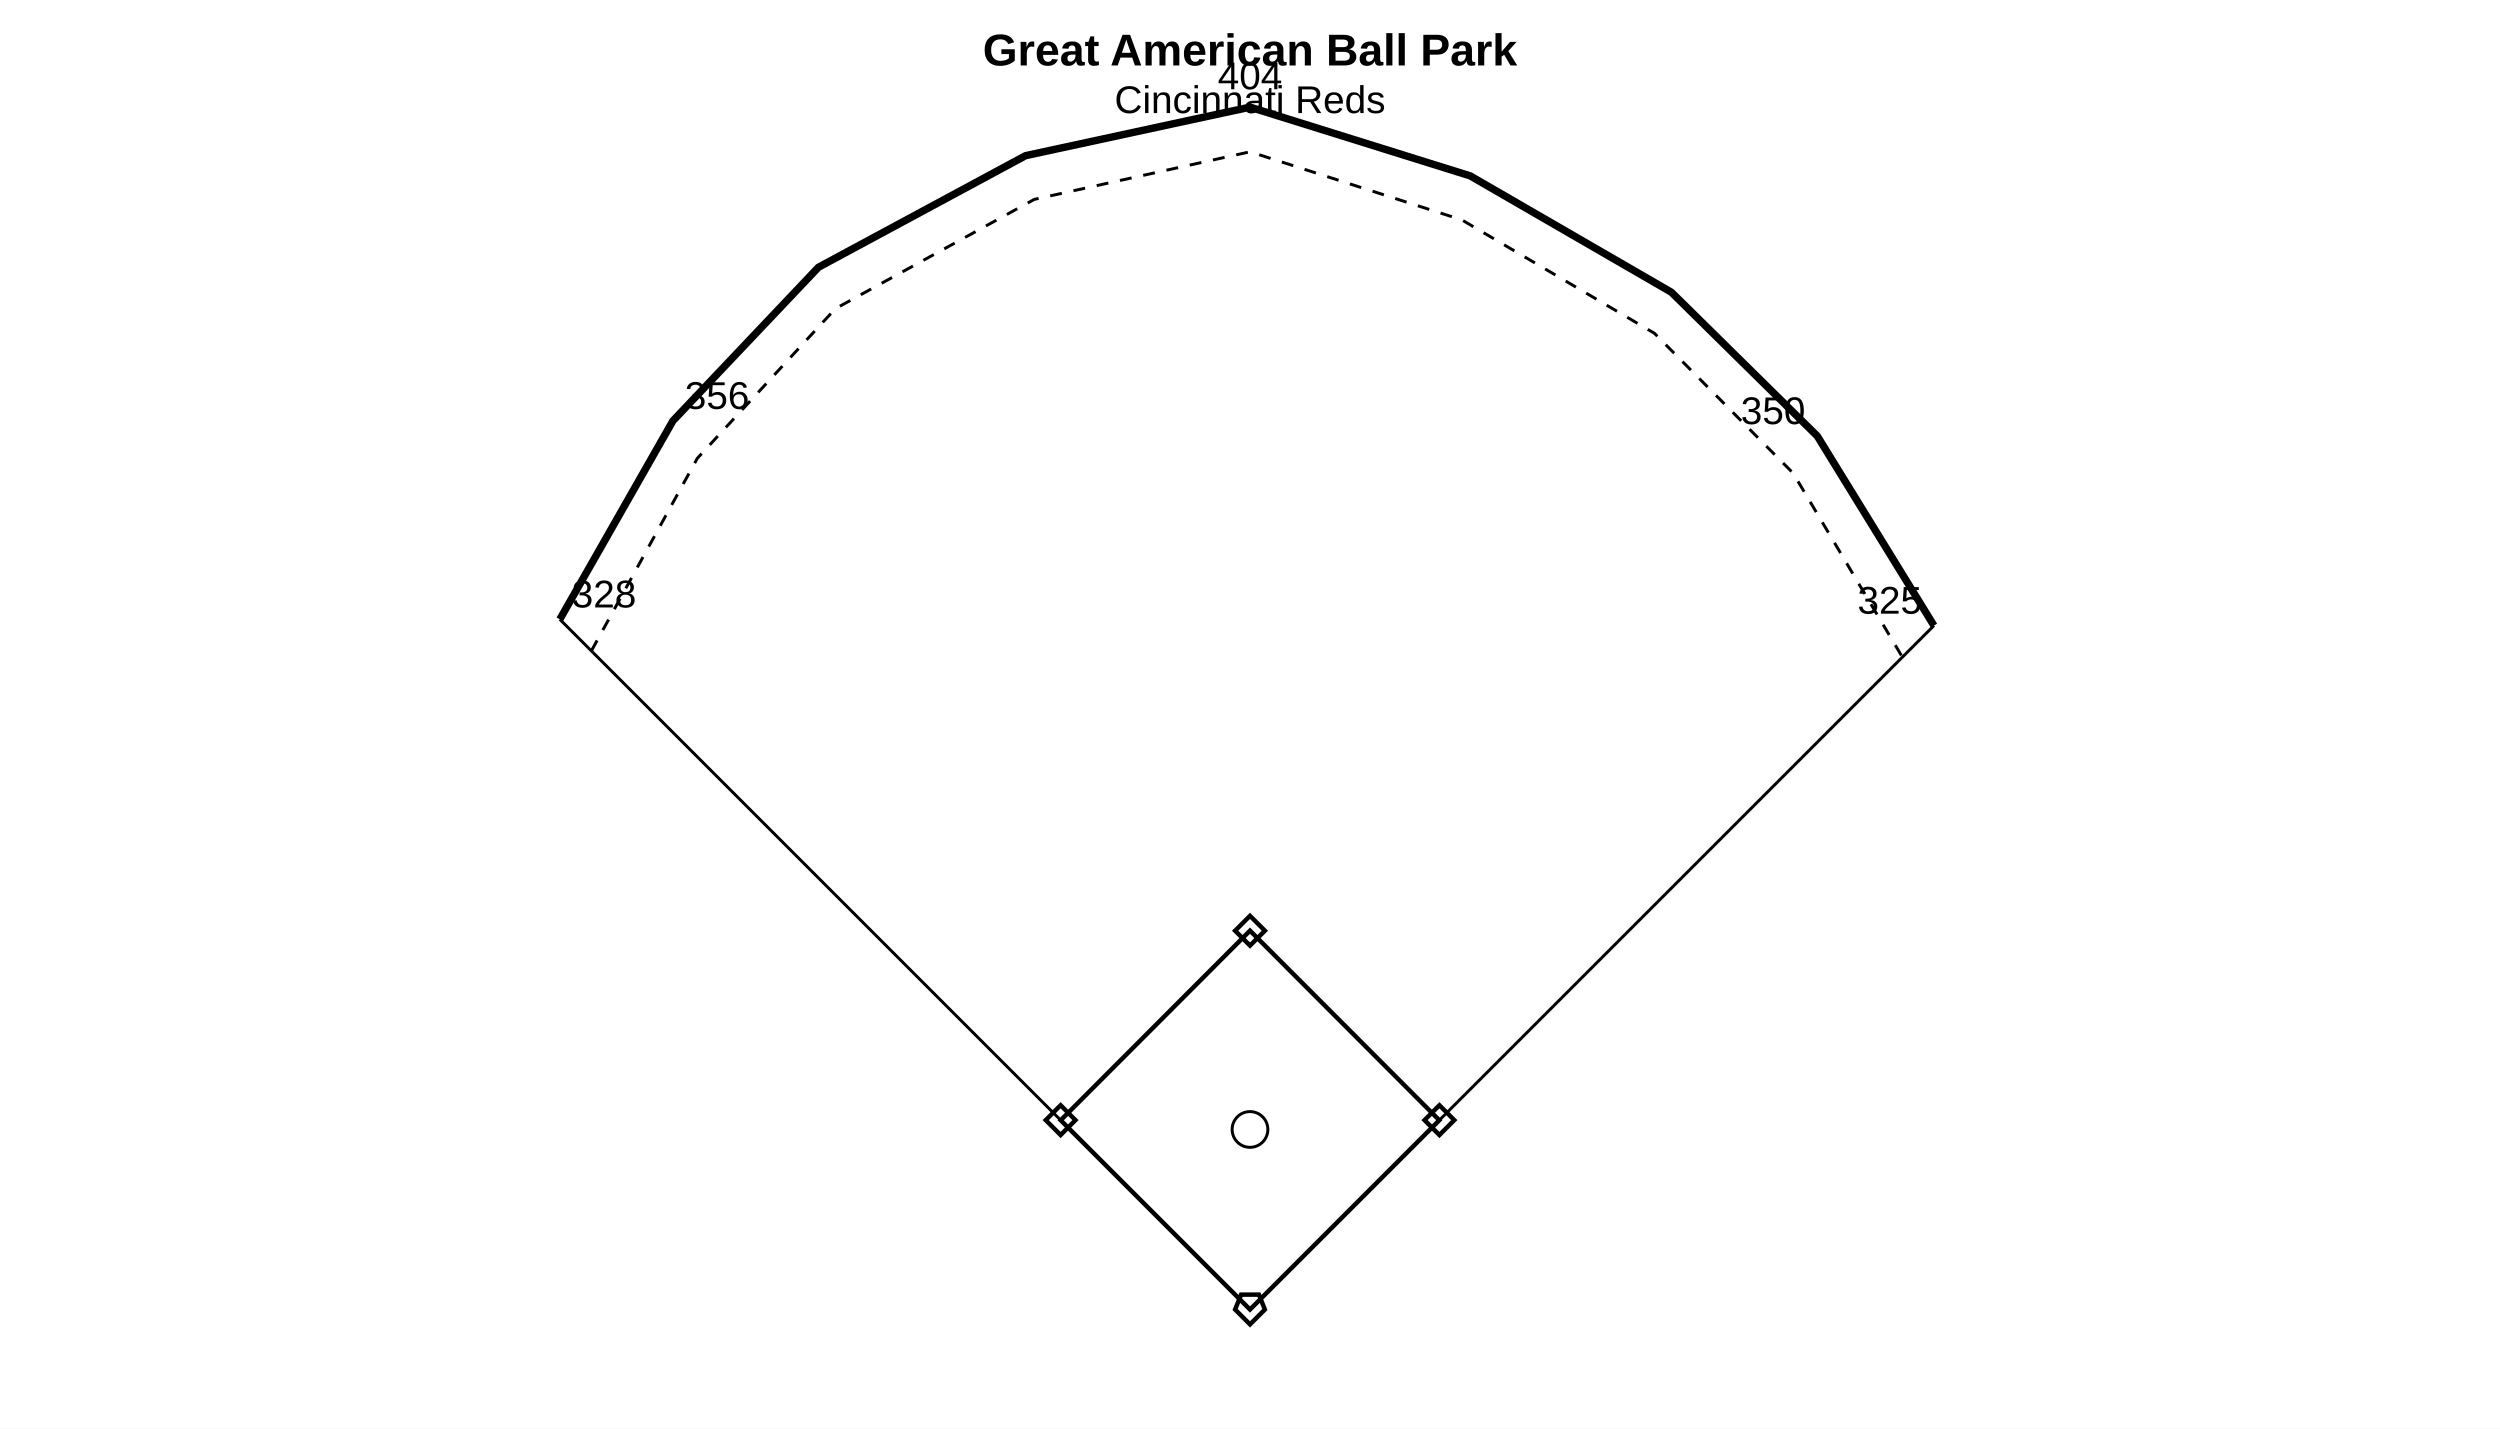
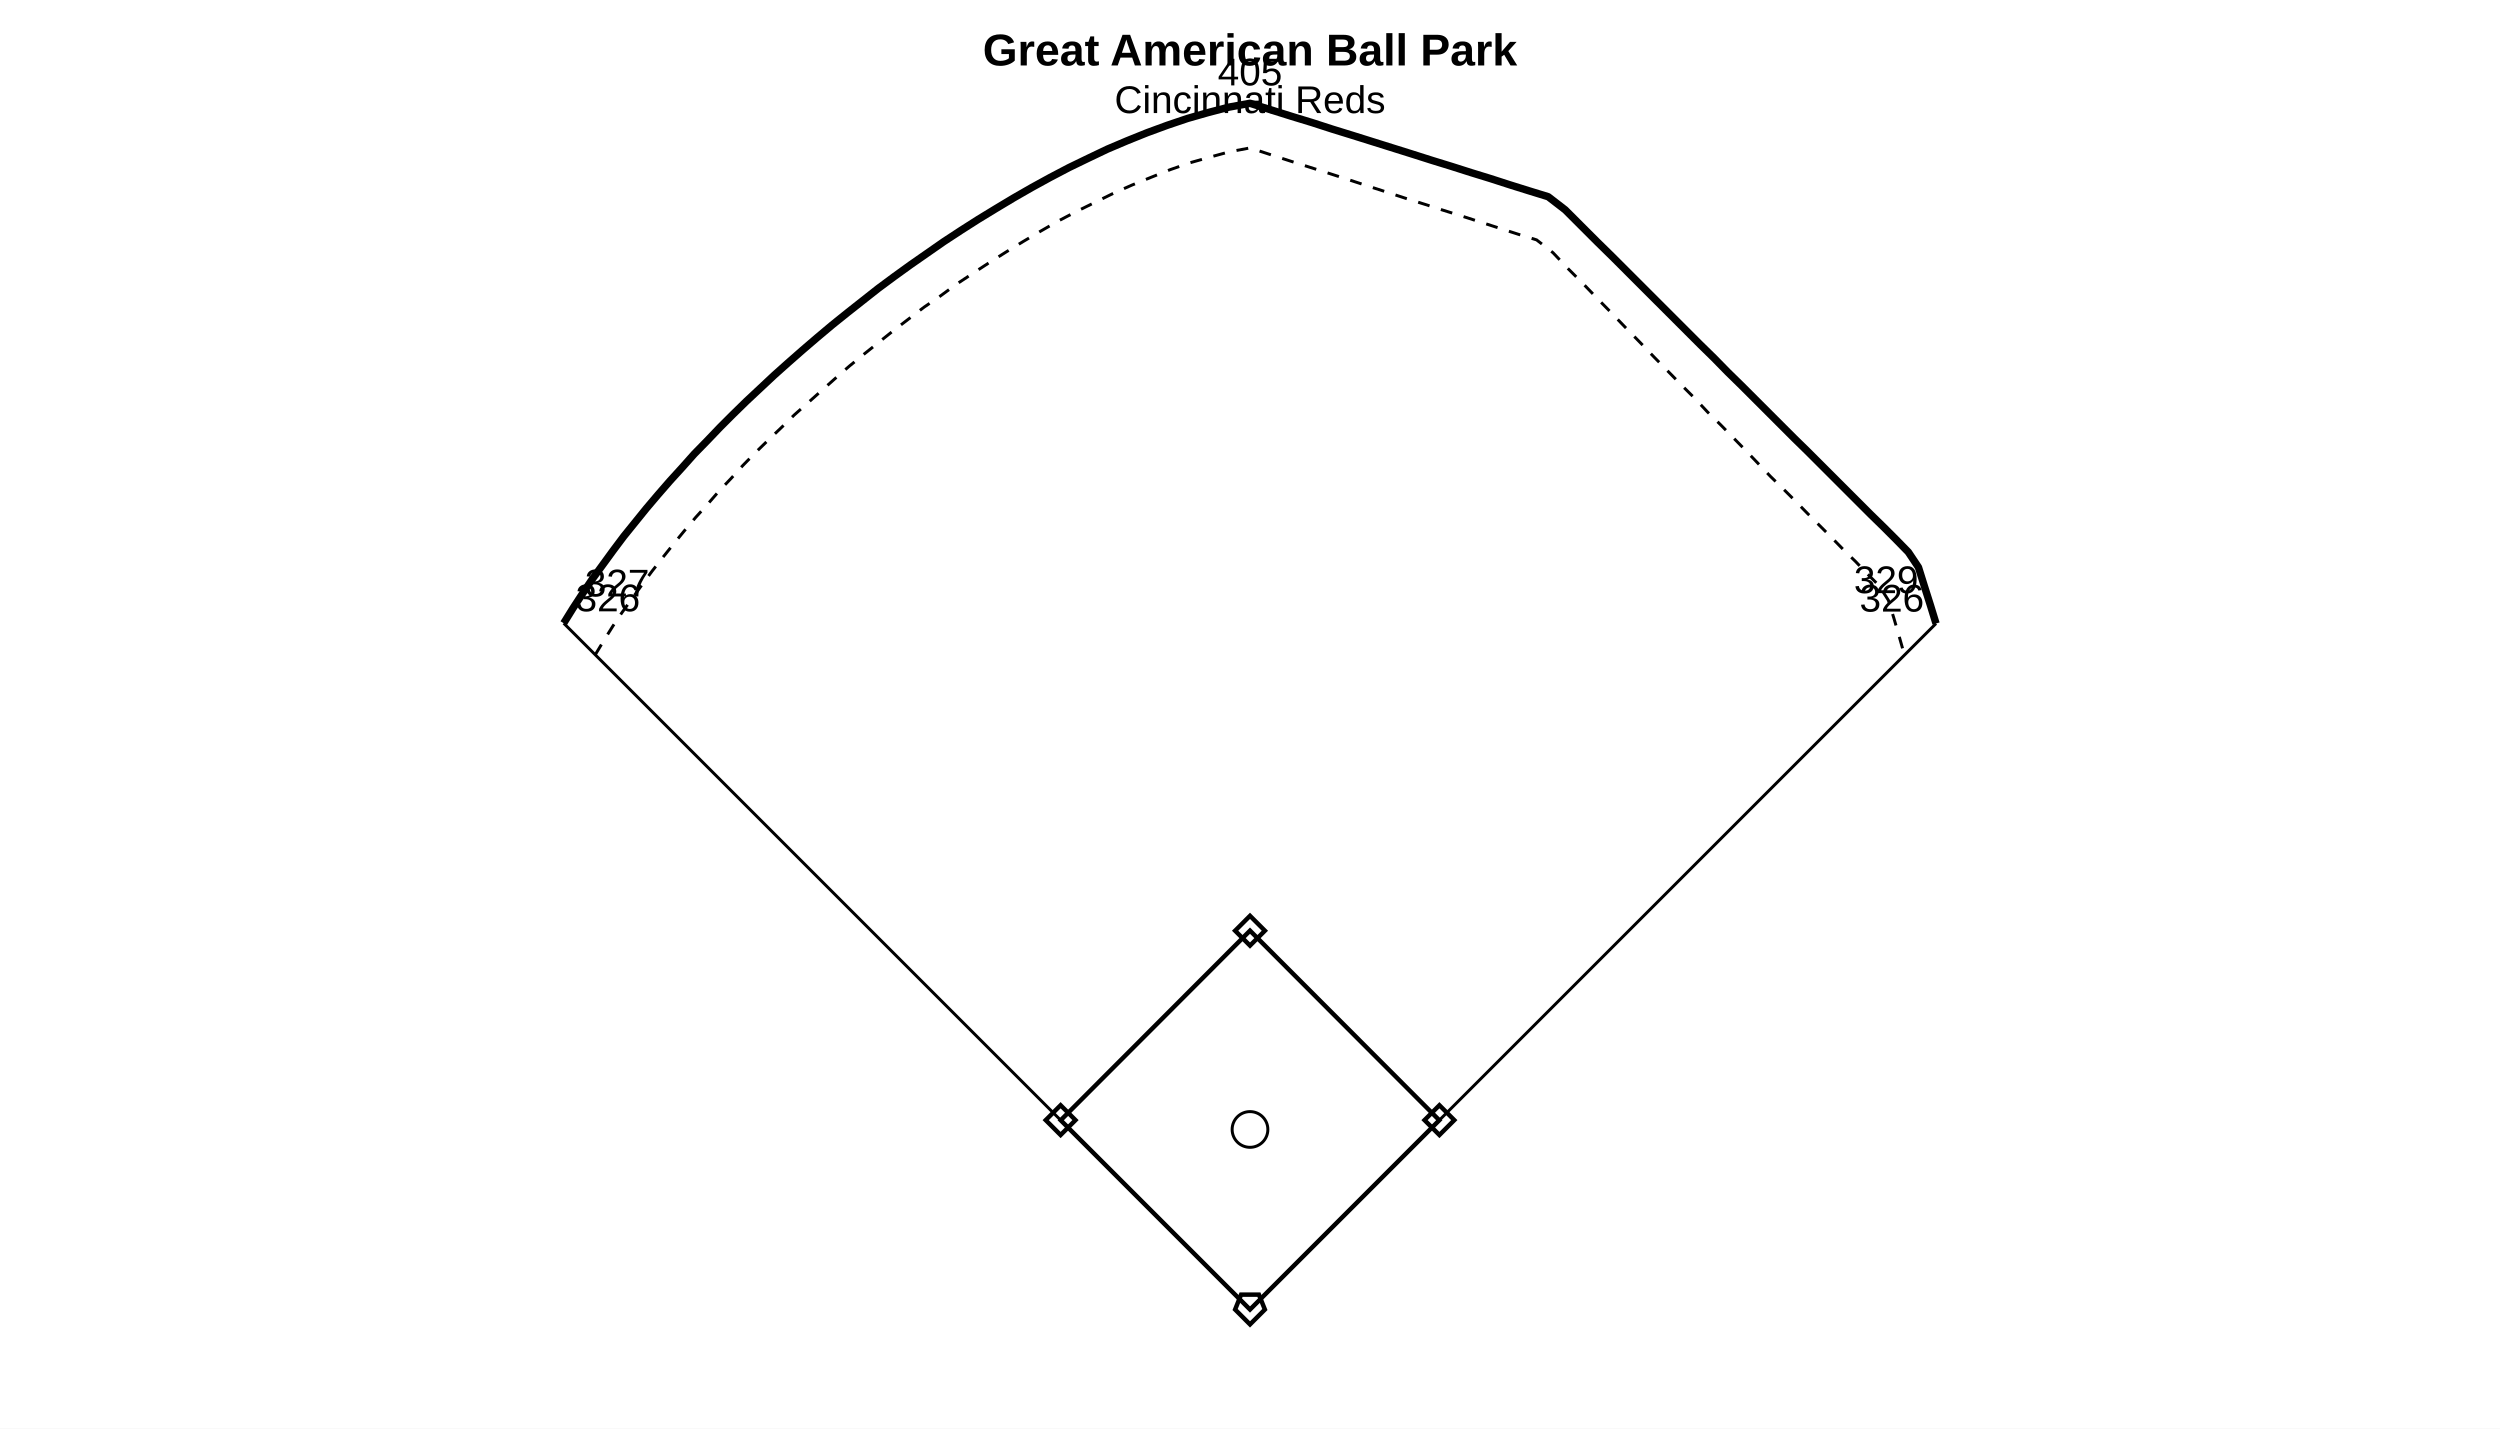
<svg xmlns="http://www.w3.org/2000/svg" width="840" height="480" viewBox="0 0 840 480">
  <rect x="0" y="0" width="840" height="480" fill="white" />
-   <line x1="420.0" y1="440.0" x2="188.1" y2="208.1" stroke="black" stroke-width="1" />
-   <line x1="420.0" y1="440.0" x2="649.8" y2="210.2" stroke="black" stroke-width="1" />
-   <polyline points="198.7,218.7 234.3,154.0 280.7,103.7 347.5,67.0 420.0,51.0 491.2,73.9 555.9,112.0 602.5,159.0 639.2,220.8" fill="none" stroke="black" stroke-width="1" stroke-dasharray="4 4" />
-   <polyline points="188.1,208.1 226.1,141.4 275.0,89.8 344.6,52.3 420.0,36.0 494.0,59.1 561.6,98.2 610.6,146.5 649.8,210.2" fill="none" stroke="black" stroke-width="2.5" stroke-linejoin="round" />
+   <line x1="420.0" y1="440.0" x2="189.4" y2="209.4" stroke="black" stroke-width="1" />
+   <line x1="420.0" y1="440.0" x2="650.5" y2="209.5" stroke="black" stroke-width="1" />
+   <polyline points="200.0,220.0 202.9,215.2 205.9,210.4 209.0,205.8 212.4,201.1 215.7,196.5 219.1,191.9 222.7,187.3 226.3,182.8 229.9,178.4 233.7,173.9 237.6,169.6 241.5,165.1 245.6,160.8 249.6,156.4 253.8,152.1 258.1,147.9 262.4,143.8 266.9,139.4 271.4,135.4 276.1,131.2 280.7,127.1 285.4,123.0 290.3,119.0 295.3,115.0 300.3,111.0 305.4,107.1 310.5,103.2 315.9,99.5 321.2,95.6 326.8,91.9 332.3,88.3 338.0,84.7 343.7,81.2 349.6,77.7 355.5,74.3 361.6,71.1 367.7,68.1 374.0,65.0 380.3,62.2 386.7,59.6 393.2,57.0 399.8,54.7 406.5,52.8 413.1,51.0 420.0,49.7 426.7,51.9 433.5,54.1 440.1,56.2 446.7,58.3 453.2,60.4 459.6,62.5 466.1,64.6 472.5,66.7 478.9,68.7 485.1,70.7 491.5,72.7 497.7,74.7 503.9,76.7 510.1,78.7 516.3,80.6 521.8,84.9 526.9,90.3 532.0,95.4 536.9,100.5 541.8,105.5 546.5,110.4 551.2,115.2 555.8,120.0 560.4,124.7 564.9,129.3 569.4,133.8 573.7,138.4 578.1,142.7 582.4,147.1 586.6,151.4 590.8,155.8 594.9,160.1 599.1,164.2 603.2,168.3 607.3,172.5 611.4,176.6 615.4,180.6 619.4,184.7 623.5,188.7 627.4,192.8 631.4,196.8 634.5,201.7 636.4,207.9 638.2,214.1 639.9,220.1" fill="none" stroke="black" stroke-width="1" stroke-dasharray="4 4" />
+   <polyline points="189.4,209.4 192.5,204.4 195.7,199.5 199.0,194.6 202.5,189.8 206.0,185.0 209.6,180.2 213.4,175.5 217.2,170.8 221.1,166.2 225.1,161.6 229.2,157.1 233.3,152.5 237.6,148.1 241.9,143.6 246.3,139.2 250.8,134.8 255.4,130.5 260.1,126.1 264.8,121.9 269.7,117.6 274.6,113.4 279.6,109.2 284.7,105.1 289.9,101.0 295.1,96.9 300.5,92.9 305.9,89.0 311.5,85.1 317.1,81.2 322.9,77.4 328.7,73.7 334.6,70.1 340.6,66.5 346.7,63.0 352.9,59.6 359.2,56.3 365.6,53.2 372.1,50.1 378.7,47.3 385.4,44.6 392.2,42.1 399.0,39.8 406.0,37.8 412.9,36.0 420.0,34.7 427.0,36.9 434.0,39.1 440.9,41.2 447.7,43.4 454.5,45.5 461.2,47.6 467.9,49.7 474.6,51.8 481.2,53.9 487.7,55.9 494.3,58.0 500.8,60.0 507.3,62.1 513.7,64.1 520.2,66.1 525.9,70.5 531.3,75.9 536.6,81.2 541.8,86.3 546.9,91.4 551.9,96.4 556.8,101.3 561.7,106.2 566.5,111.0 571.2,115.7 575.9,120.3 580.5,125.0 585.1,129.5 589.6,134.0 594.1,138.5 598.5,142.9 602.9,147.3 607.3,151.6 611.6,155.9 615.9,160.2 620.2,164.5 624.4,168.7 628.6,172.9 632.9,177.1 637.1,181.3 641.2,185.5 644.6,190.6 646.6,197.0 648.6,203.3 650.5,209.5" fill="none" stroke="black" stroke-width="2.5" stroke-linejoin="round" />
  <polyline points="352.8,507.2 354.5,508.8 356.2,510.4 357.9,511.9 359.7,513.4 361.6,514.9 363.4,516.3 365.3,517.7 367.2,519.0 369.2,520.3 371.2,521.5 373.2,522.7 375.2,523.8 377.3,524.9 379.4,525.9 381.5,526.8 383.6,527.8 385.8,528.6 388.0,529.4 390.2,530.2 392.4,530.9 394.7,531.6 396.9,532.2 399.2,532.7 401.5,533.2 403.8,533.6 406.1,534.0 408.4,534.3 410.7,534.5 413.0,534.7 415.3,534.9 417.7,535.0 420.0,535.0 422.3,535.0 424.7,534.9 427.0,534.7 429.3,534.5 431.6,534.3 433.9,534.0 436.2,533.6 438.5,533.2 440.8,532.7 443.1,532.2 445.3,531.6 447.6,530.9 449.8,530.2 452.0,529.4 454.2,528.6 456.4,527.8 458.5,526.8 460.6,525.9 462.7,524.9 464.8,523.8 466.8,522.7 468.8,521.5 470.8,520.3 472.8,519.0 474.7,517.7 476.6,516.3 478.4,514.9 480.3,513.4 482.1,511.9 483.8,510.4 485.5,508.8 487.2,507.2" fill="none" stroke="black" stroke-width="1" />
  <polygon points="483.6,376.4 420.0,312.7 356.4,376.4 420.0,440.0" fill="none" stroke="black" stroke-width="1.5" />
  <polygon points="483.64,371.36 488.64,376.36 483.64,381.36 478.64,376.36" fill="none" stroke="black" stroke-width="1.5" />
  <polygon points="420,307.72 425,312.72 420,317.72 415,312.72" fill="none" stroke="black" stroke-width="1.5" />
  <polygon points="356.36,371.36 361.36,376.36 356.36,381.36 351.36,376.36" fill="none" stroke="black" stroke-width="1.5" />
  <polygon points="420,445 415,440 417,435 423,435 425,440" fill="none" stroke="black" stroke-width="1.5" />
  <circle cx="420.0" cy="379.5" r="6" fill="none" stroke="black" stroke-width="1" />
-   <text x="192.1" y="204.1" font-family="Arial,Helvetica,sans-serif" font-size="13" text-anchor="start" fill="black">328</text>
-   <text x="230.1" y="137.4" font-family="Arial,Helvetica,sans-serif" font-size="13" text-anchor="start" fill="black">356</text>
-   <text x="420.0" y="30.0" font-family="Arial,Helvetica,sans-serif" font-size="13" text-anchor="middle" fill="black">404</text>
-   <text x="606.6" y="142.5" font-family="Arial,Helvetica,sans-serif" font-size="13" text-anchor="end" fill="black">350</text>
-   <text x="645.8" y="206.2" font-family="Arial,Helvetica,sans-serif" font-size="13" text-anchor="end" fill="black">325</text>
+   <text x="193.4" y="205.4" font-family="Arial,Helvetica,sans-serif" font-size="13" text-anchor="start" fill="black">326</text>
+   <text x="196.5" y="200.4" font-family="Arial,Helvetica,sans-serif" font-size="13" text-anchor="start" fill="black">327</text>
+   <text x="420.0" y="28.7" font-family="Arial,Helvetica,sans-serif" font-size="13" text-anchor="middle" fill="black">405</text>
+   <text x="644.6" y="199.3" font-family="Arial,Helvetica,sans-serif" font-size="13" text-anchor="end" fill="black">329</text>
+   <text x="646.5" y="205.5" font-family="Arial,Helvetica,sans-serif" font-size="13" text-anchor="end" fill="black">326</text>
  <text x="420.0" y="22" font-family="Arial,Helvetica,sans-serif" font-size="15" font-weight="bold" text-anchor="middle" fill="black">Great American Ball Park</text>
  <text x="420.0" y="38" font-family="Arial,Helvetica,sans-serif" font-size="13" text-anchor="middle" fill="black">Cincinnati Reds</text>
</svg>
